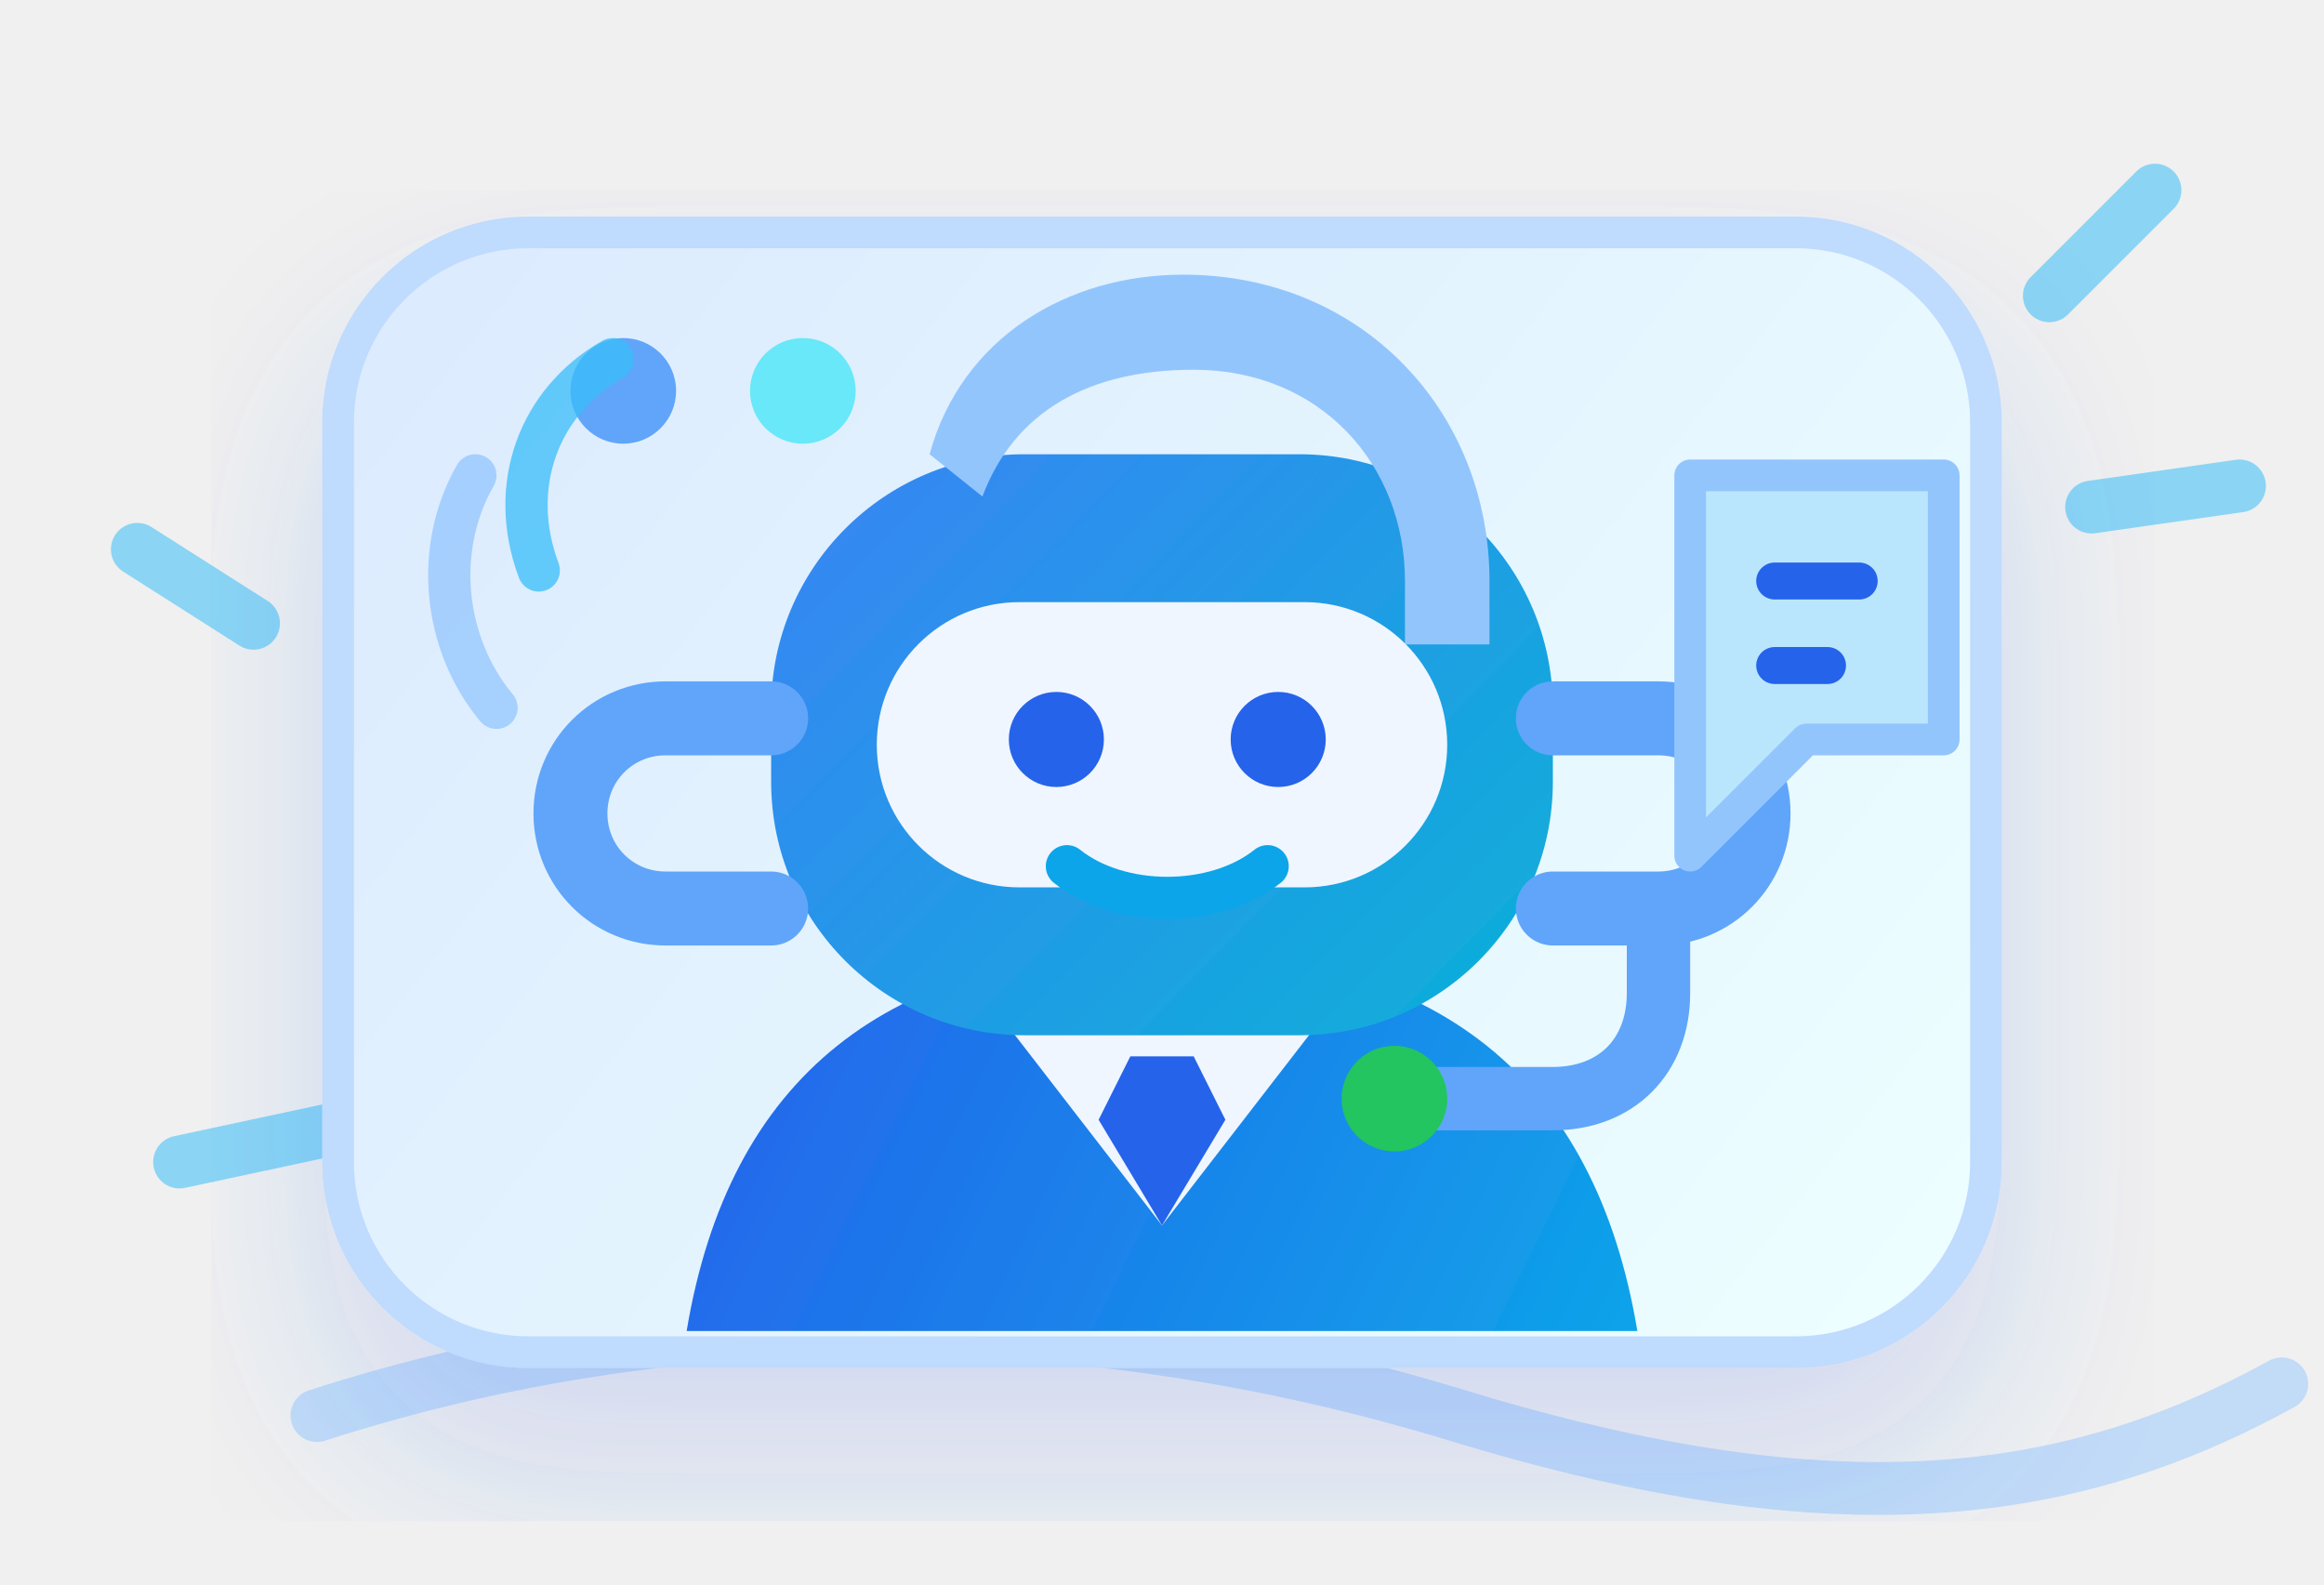
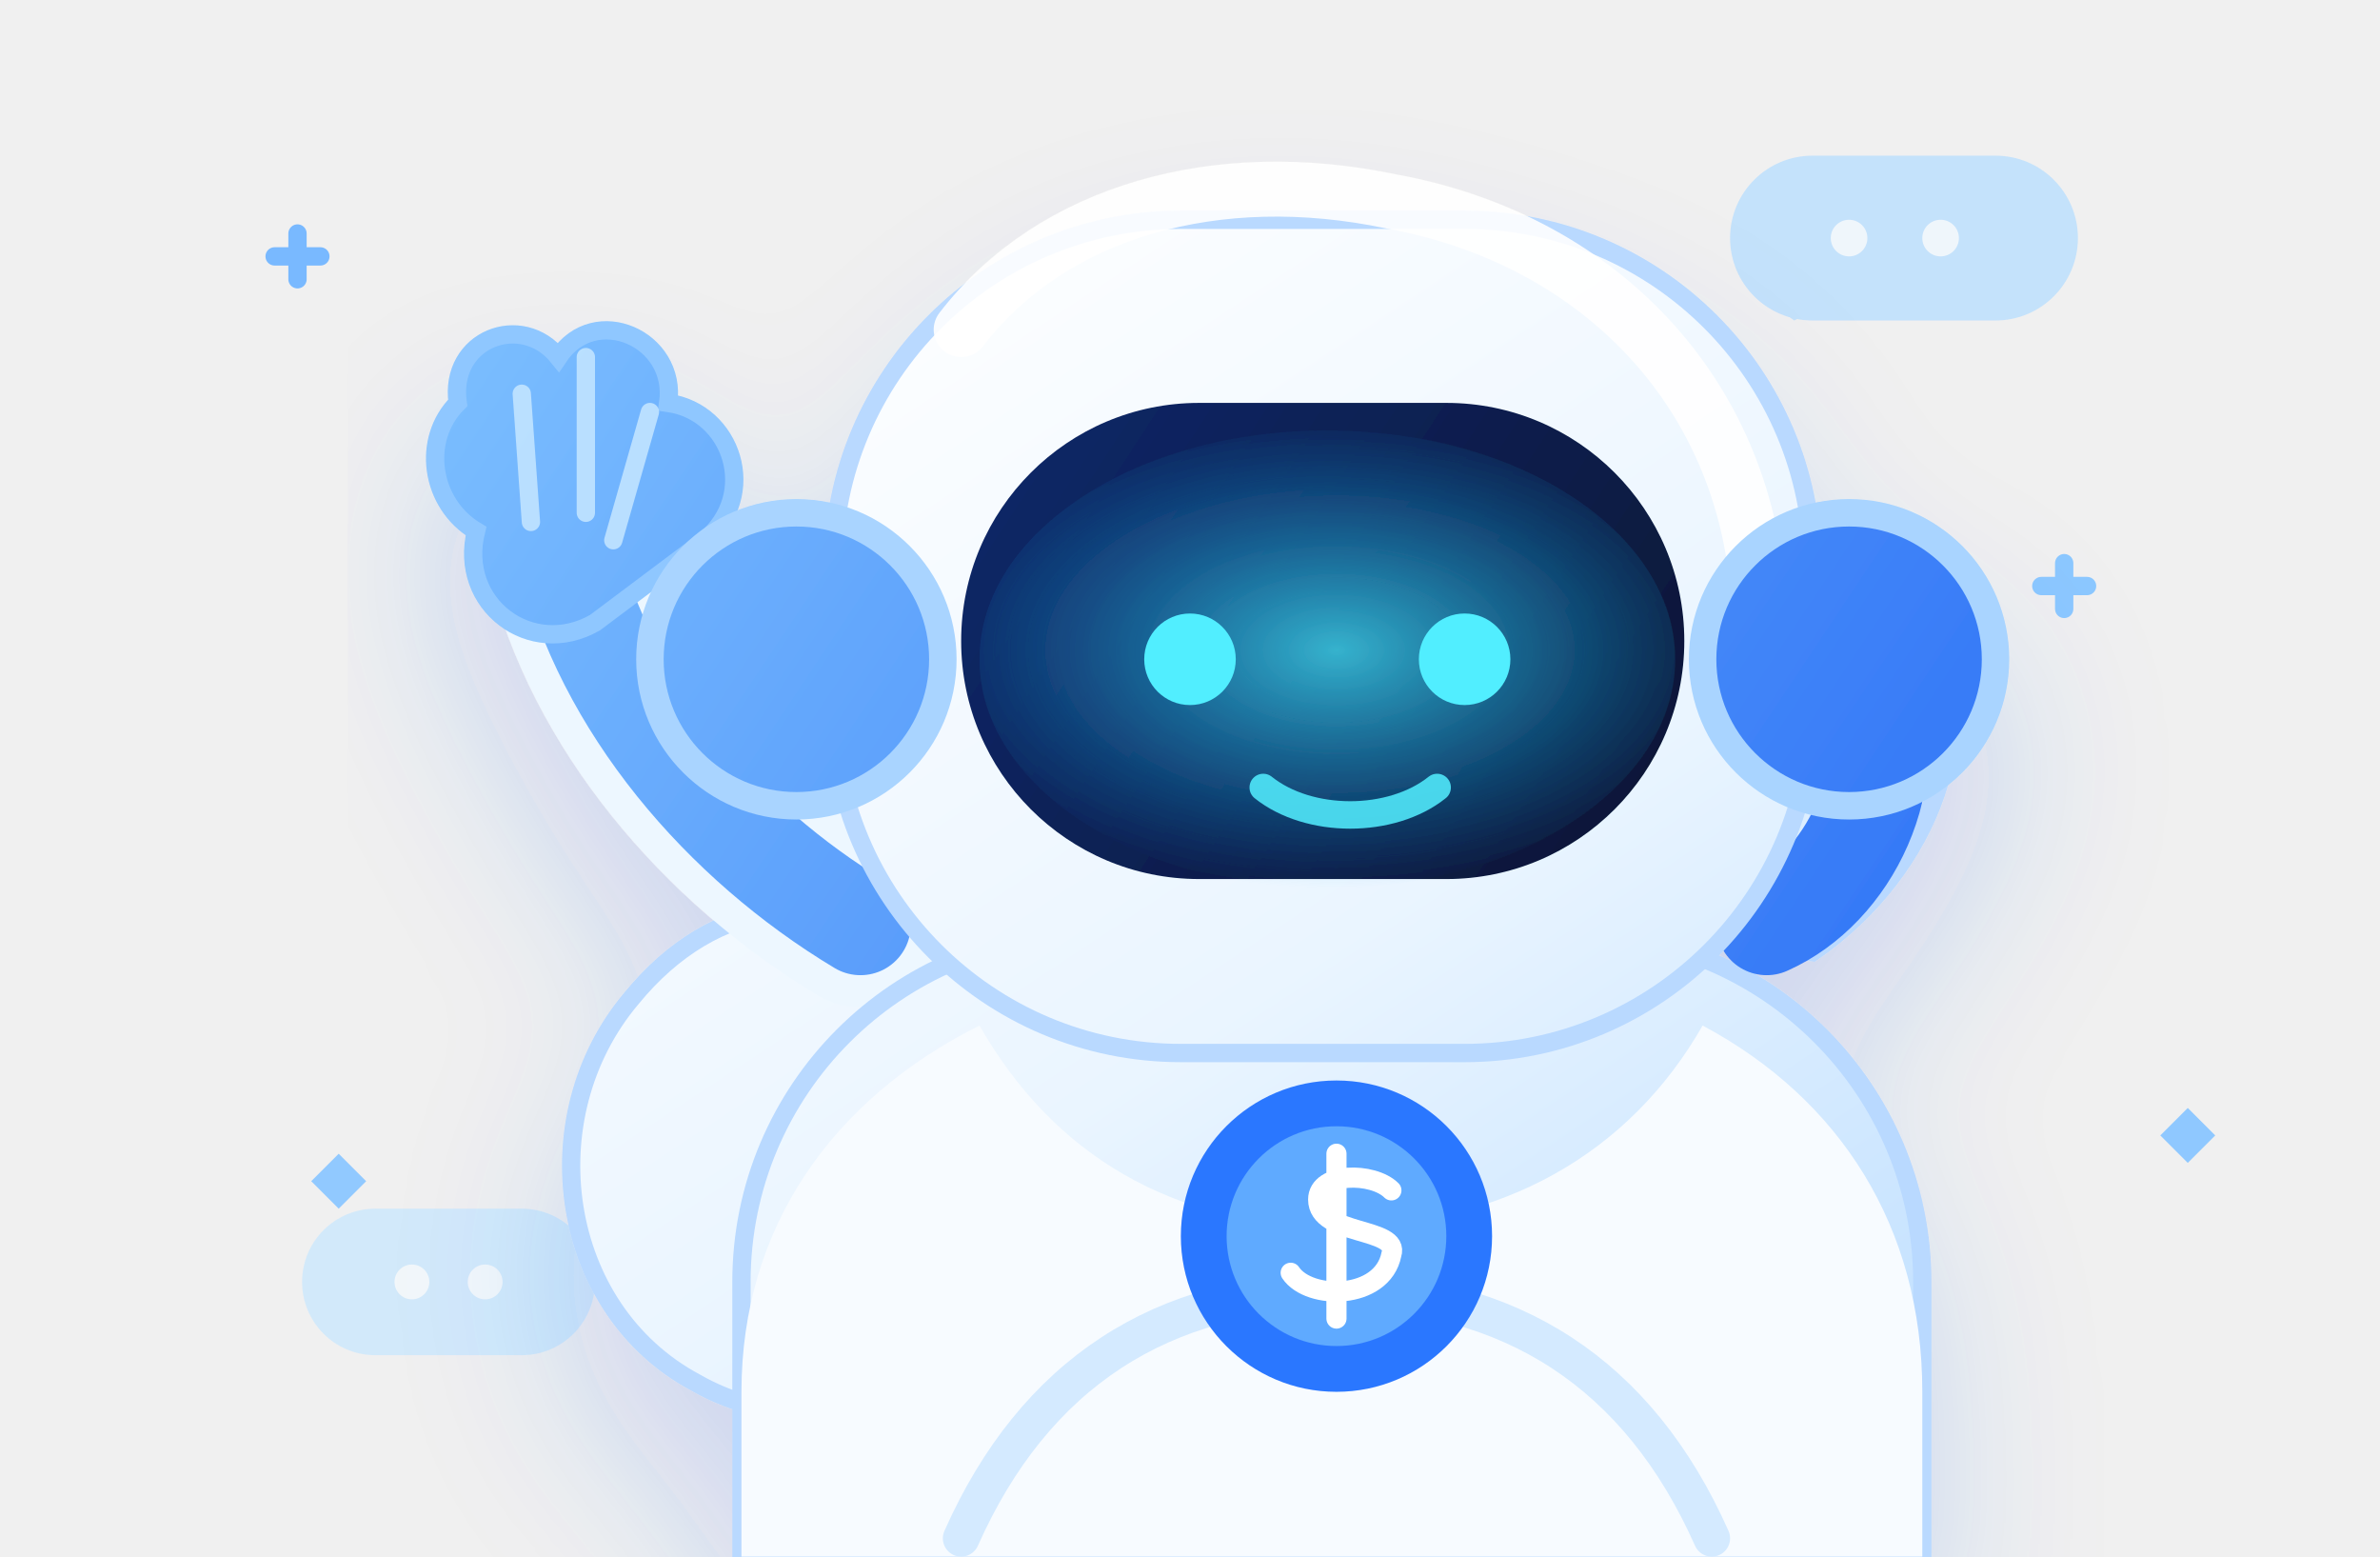
- <svg xmlns="http://www.w3.org/2000/svg" width="220" height="150" viewBox="0 0 220 150" fill="none">
+ <svg xmlns="http://www.w3.org/2000/svg" width="260" height="170" viewBox="0 0 260 170" fill="none">
  <defs>
-     <linearGradient id="ai-panel" x1="36" y1="18" x2="176" y2="128" gradientUnits="userSpaceOnUse">
-       <stop stop-color="#DBEAFE" />
-       <stop offset="1" stop-color="#ECFEFF" />
+     <linearGradient id="shell" x1="106" y1="11" x2="205" y2="161" gradientUnits="userSpaceOnUse">
+       <stop stop-color="#FFFFFF" />
+       <stop offset="0.55" stop-color="#EAF5FF" />
+       <stop offset="1" stop-color="#BFDFFF" />
    </linearGradient>
-     <linearGradient id="ai-face" x1="72" y1="38" x2="148" y2="113" gradientUnits="userSpaceOnUse">
-       <stop stop-color="#3B82F6" />
-       <stop offset="1" stop-color="#06B6D4" />
+     <linearGradient id="blue" x1="47" y1="27" x2="224" y2="145" gradientUnits="userSpaceOnUse">
+       <stop stop-color="#7EC1FF" />
+       <stop offset="1" stop-color="#2468F5" />
    </linearGradient>
-     <linearGradient id="ai-suit" x1="66" y1="91" x2="154" y2="134" gradientUnits="userSpaceOnUse">
-       <stop stop-color="#2563EB" />
-       <stop offset="1" stop-color="#0EA5E9" />
+     <linearGradient id="visor" x1="106" y1="43" x2="184" y2="94" gradientUnits="userSpaceOnUse">
+       <stop stop-color="#10286B" />
+       <stop offset="1" stop-color="#071634" />
    </linearGradient>
-     <filter id="ai-shadow" x="20" y="8" width="184" height="136" filterUnits="userSpaceOnUse" color-interpolation-filters="sRGB">
-       <feDropShadow dx="0" dy="10" stdDeviation="9" flood-color="#2563EB" flood-opacity="0.16" />
+     <radialGradient id="faceGlow" cx="0" cy="0" r="1" gradientUnits="userSpaceOnUse" gradientTransform="translate(146 71) rotate(90) scale(26 45)">
+       <stop stop-color="#46ECFF" stop-opacity=".72" />
+       <stop offset="1" stop-color="#0EA5E9" stop-opacity="0" />
+     </radialGradient>
+     <filter id="shadow" x="38" y="0" width="201" height="178" filterUnits="userSpaceOnUse" color-interpolation-filters="sRGB">
+       <feDropShadow dx="0" dy="12" stdDeviation="9" flood-color="#2563EB" flood-opacity=".17" />
    </filter>
+     <style>
+             .robot { animation: robotFloat 4.6s ease-in-out infinite; transform-origin: 145px 130px; }
+             .arm { animation: armWave 1.95s ease-in-out infinite; transform-origin: 76px 78px; }
+             .hand { animation: handWave 1.95s ease-in-out infinite; transform-origin: 55px 48px; }
+             .ear { animation: earPulse 2.8s ease-in-out infinite; transform-origin: center; }
+             .eye { animation: blink 4.5s ease-in-out infinite; transform-origin: center; }
+             .chat { animation: drift 3.7s ease-in-out infinite; }
+             .chat.left { animation-delay: .55s; }
+             .spark { animation: twinkle 2.5s ease-in-out infinite; transform-origin: center; }
+             .spark.d2 { animation-delay: .4s; }
+             .spark.d3 { animation-delay: .9s; }
+             .badge { animation: badgePulse 2.6s ease-in-out infinite; transform-origin: 142px 133px; }
+             @keyframes robotFloat {
+                 0%, 100% { transform: translateY(0) rotate(0deg); }
+                 45% { transform: translateY(-6px) rotate(.8deg); }
+                 72% { transform: translateY(-2px) rotate(-.6deg); }
+             }
+             @keyframes armWave {
+                 0%, 100% { transform: rotate(0deg); }
+                 18% { transform: rotate(-13deg); }
+                 36% { transform: rotate(10deg); }
+                 54% { transform: rotate(-12deg); }
+                 74% { transform: rotate(6deg); }
+             }
+             @keyframes handWave {
+                 0%, 100% { transform: rotate(0deg) translateY(0); }
+                 36% { transform: rotate(-8deg) translateY(-2px); }
+                 70% { transform: rotate(6deg) translateY(1px); }
+             }
+             @keyframes earPulse {
+                 0%, 100% { transform: scale(1); }
+                 50% { transform: scale(1.06); }
+             }
+             @keyframes blink {
+                 0%, 88%, 100% { transform: scaleY(1); }
+                 92% { transform: scaleY(.16); }
+             }
+             @keyframes drift {
+                 0%, 100% { transform: translateY(0); opacity: .7; }
+                 50% { transform: translateY(-5px); opacity: 1; }
+             }
+             @keyframes twinkle {
+                 0%, 100% { transform: scale(.85) rotate(0deg); opacity: .45; }
+                 50% { transform: scale(1.18) rotate(18deg); opacity: 1; }
+             }
+             @keyframes badgePulse {
+                 0%, 100% { transform: scale(1); }
+                 50% { transform: scale(1.07); }
+             }
+             @media (prefers-reduced-motion: reduce) {
+                 .robot, .arm, .hand, .ear, .eye, .chat, .spark, .badge { animation: none; }
+             }
+         </style>
  </defs>
-   <path d="M30 134C64 123 102 123 138 134C174 145 196 142 216 131" stroke="#93C5FD" stroke-width="5" stroke-linecap="round" opacity=".5" />
-   <path d="M194 28L204 18M198 48L212 46M24 59L13 52M31 107L17 110" stroke="#38BDF8" stroke-width="5" stroke-linecap="round" opacity=".55" />
-   <g filter="url(#ai-shadow)">
-     <rect x="32" y="22" width="156" height="106" rx="18" fill="url(#ai-panel)" stroke="#BFDBFE" stroke-width="3" />
-     <circle cx="59" cy="37" r="5" fill="#60A5FA" />
-     <circle cx="76" cy="37" r="5" fill="#67E8F9" />
-     <path d="M65 126C69 102 84 90 110 90C136 90 151 102 155 126H65Z" fill="url(#ai-suit)" />
-     <path d="M93 94L110 116L127 94" fill="#EFF6FF" />
-     <path d="M104 106L110 116L116 106L113 100H107L104 106Z" fill="#2563EB" />
-     <rect x="73" y="43" width="74" height="55" rx="24" fill="url(#ai-face)" />
-     <path d="M88 43C91 32 101 26 112 26C129 26 141 39 141 55V61H133V55C133 44 125 35 113 35C103 35 96 39 93 47L88 43Z" fill="#93C5FD" />
-     <rect x="83" y="57" width="54" height="27" rx="13.5" fill="#EFF6FF" />
-     <circle cx="100" cy="70" r="4.5" fill="#2563EB" />
-     <circle cx="121" cy="70" r="4.5" fill="#2563EB" />
-     <path d="M101 82C106 86 115 86 120 82" stroke="#0EA5E9" stroke-width="4" stroke-linecap="round" />
-     <path d="M73 68H63C58 68 54 72 54 77C54 82 58 86 63 86H73" stroke="#60A5FA" stroke-width="7" stroke-linecap="round" />
-     <path d="M147 68H157C162 68 166 72 166 77C166 82 162 86 157 86H147" stroke="#60A5FA" stroke-width="7" stroke-linecap="round" />
-     <path d="M157 86V94C157 100 153 104 147 104H134" stroke="#60A5FA" stroke-width="6" stroke-linecap="round" />
-     <circle cx="132" cy="104" r="5" fill="#22C55E" />
-     <path d="M160 45H184V70H171L160 81V45Z" fill="#BAE6FD" stroke="#93C5FD" stroke-width="3" stroke-linejoin="round" />
-     <path d="M168 55H176M168 63H173" stroke="#2563EB" stroke-width="3.5" stroke-linecap="round" />
-     <path d="M51 54C48 46 51 38 58 34" stroke="#38BDF8" stroke-width="4" stroke-linecap="round" opacity=".75" />
-     <path d="M47 67C42 61 41 52 45 45" stroke="#93C5FD" stroke-width="4" stroke-linecap="round" opacity=".75" />
+   <path class="spark d2" d="M30 28H35M32.5 25.5V30.5" stroke="#79B9FF" stroke-width="2" stroke-linecap="round" />
+   <path class="spark d3" d="M223 64H228M225.5 61.5V66.5" stroke="#8CC8FF" stroke-width="2" stroke-linecap="round" />
+   <path class="spark" d="M239 121L242 124L239 127L236 124L239 121Z" fill="#8FC8FF" />
+   <path class="spark d2" d="M37 126L40 129L37 132L34 129L37 126Z" fill="#91C9FF" />
+   <g class="chat" opacity=".74">
+     <rect x="189" y="17" width="38" height="18" rx="9" fill="#B5DDFF" />
+     <circle cx="202" cy="26" r="2" fill="#EFF8FF" />
+     <circle cx="212" cy="26" r="2" fill="#EFF8FF" />
+     <path d="M196 35L202 32H192L196 35Z" fill="#B5DDFF" />
+   </g>
+   <g class="chat left" opacity=".68">
+     <rect x="33" y="132" width="32" height="16" rx="8" fill="#C5E6FF" />
+     <circle cx="45" cy="140" r="1.9" fill="#F4FBFF" />
+     <circle cx="53" cy="140" r="1.9" fill="#F4FBFF" />
+   </g>
+   <g class="robot" filter="url(#shadow)">
+     <path d="M101 106C91 96 78 98 69 109C58 122 61 143 76 151C90 159 106 151 111 133L101 106Z" fill="url(#shell)" stroke="#B9D9FF" stroke-width="2" />
+     <g class="arm">
+       <path d="M94 101C79 92 66 77 62 60" stroke="#EDF7FF" stroke-width="18" stroke-linecap="round" />
+       <path d="M94 101C79 92 66 77 62 60" stroke="url(#blue)" stroke-width="11" stroke-linecap="round" />
+       <g class="hand">
+         <path d="M52 58C47 55 46 48 50 44C49 37 57 34 61 39C65 33 74 37 73 44C80 45 83 54 77 59L65 68C58 72 50 66 52 58Z" fill="url(#blue)" stroke="#8FC7FF" stroke-width="2" />
+         <path d="M57 43L58 57M64 39L64 56M71 45L67 59" stroke="#C6E6FF" stroke-width="2" stroke-linecap="round" opacity=".85" />
+       </g>
+     </g>
+     <path d="M119 102H172C193 102 210 119 210 140V170H81V140C81 119 98 102 119 102Z" fill="url(#shell)" stroke="#B9D9FF" stroke-width="2" />
+     <path d="M107 112C115 126 128 134 146 134C164 134 178 126 186 112C201 120 210 134 210 152V170H81V152C81 134 91 120 107 112Z" fill="#F7FBFF" />
+     <path d="M105 168C113 150 127 141 146 141C165 141 179 150 187 168" stroke="#D4EAFF" stroke-width="4" stroke-linecap="round" />
+     <g class="badge">
+       <circle cx="146" cy="135" r="17" fill="#2C77FF" />
+       <circle cx="146" cy="135" r="12" fill="#5EAAFF" />
+       <path d="M141 139C143 142 151 142 152 137C153 134 144 135 144 131C144 128 150 128 152 130M146 126V144" stroke="#FFFFFF" stroke-width="2.2" stroke-linecap="round" />
+     </g>
+     <path d="M198 104C211 95 217 79 210 67C204 58 192 56 181 62L179 83C182 96 188 103 198 104Z" fill="#DCEEFF" stroke="#B9D9FF" stroke-width="2" />
+     <path d="M189 67C195 64 202 67 204 74C208 85 202 97 193 101" stroke="url(#blue)" stroke-width="11" stroke-linecap="round" />
+     <rect x="91" y="24" width="107" height="91" rx="38" fill="url(#shell)" stroke="#B9D9FF" stroke-width="2" />
+     <path d="M105 36C115 23 133 18 152 22C174 26 190 42 192 64" stroke="#FFFFFF" stroke-width="6" stroke-linecap="round" opacity=".9" />
+     <circle class="ear" cx="87" cy="72" r="16" fill="url(#blue)" stroke="#A9D4FF" stroke-width="3" />
+     <circle class="ear" cx="202" cy="72" r="16" fill="url(#blue)" stroke="#A9D4FF" stroke-width="3" />
+     <rect x="105" y="44" width="79" height="52" rx="26" fill="url(#visor)" />
+     <ellipse cx="145" cy="72" rx="38" ry="25" fill="url(#faceGlow)" />
+     <circle class="eye" cx="130" cy="72" r="5" fill="#51EEFF" />
+     <circle class="eye" cx="160" cy="72" r="5" fill="#51EEFF" />
+     <path d="M138 86C143 90 152 90 157 86" stroke="#51EEFF" stroke-width="3" stroke-linecap="round" opacity=".86" />
  </g>
</svg>
